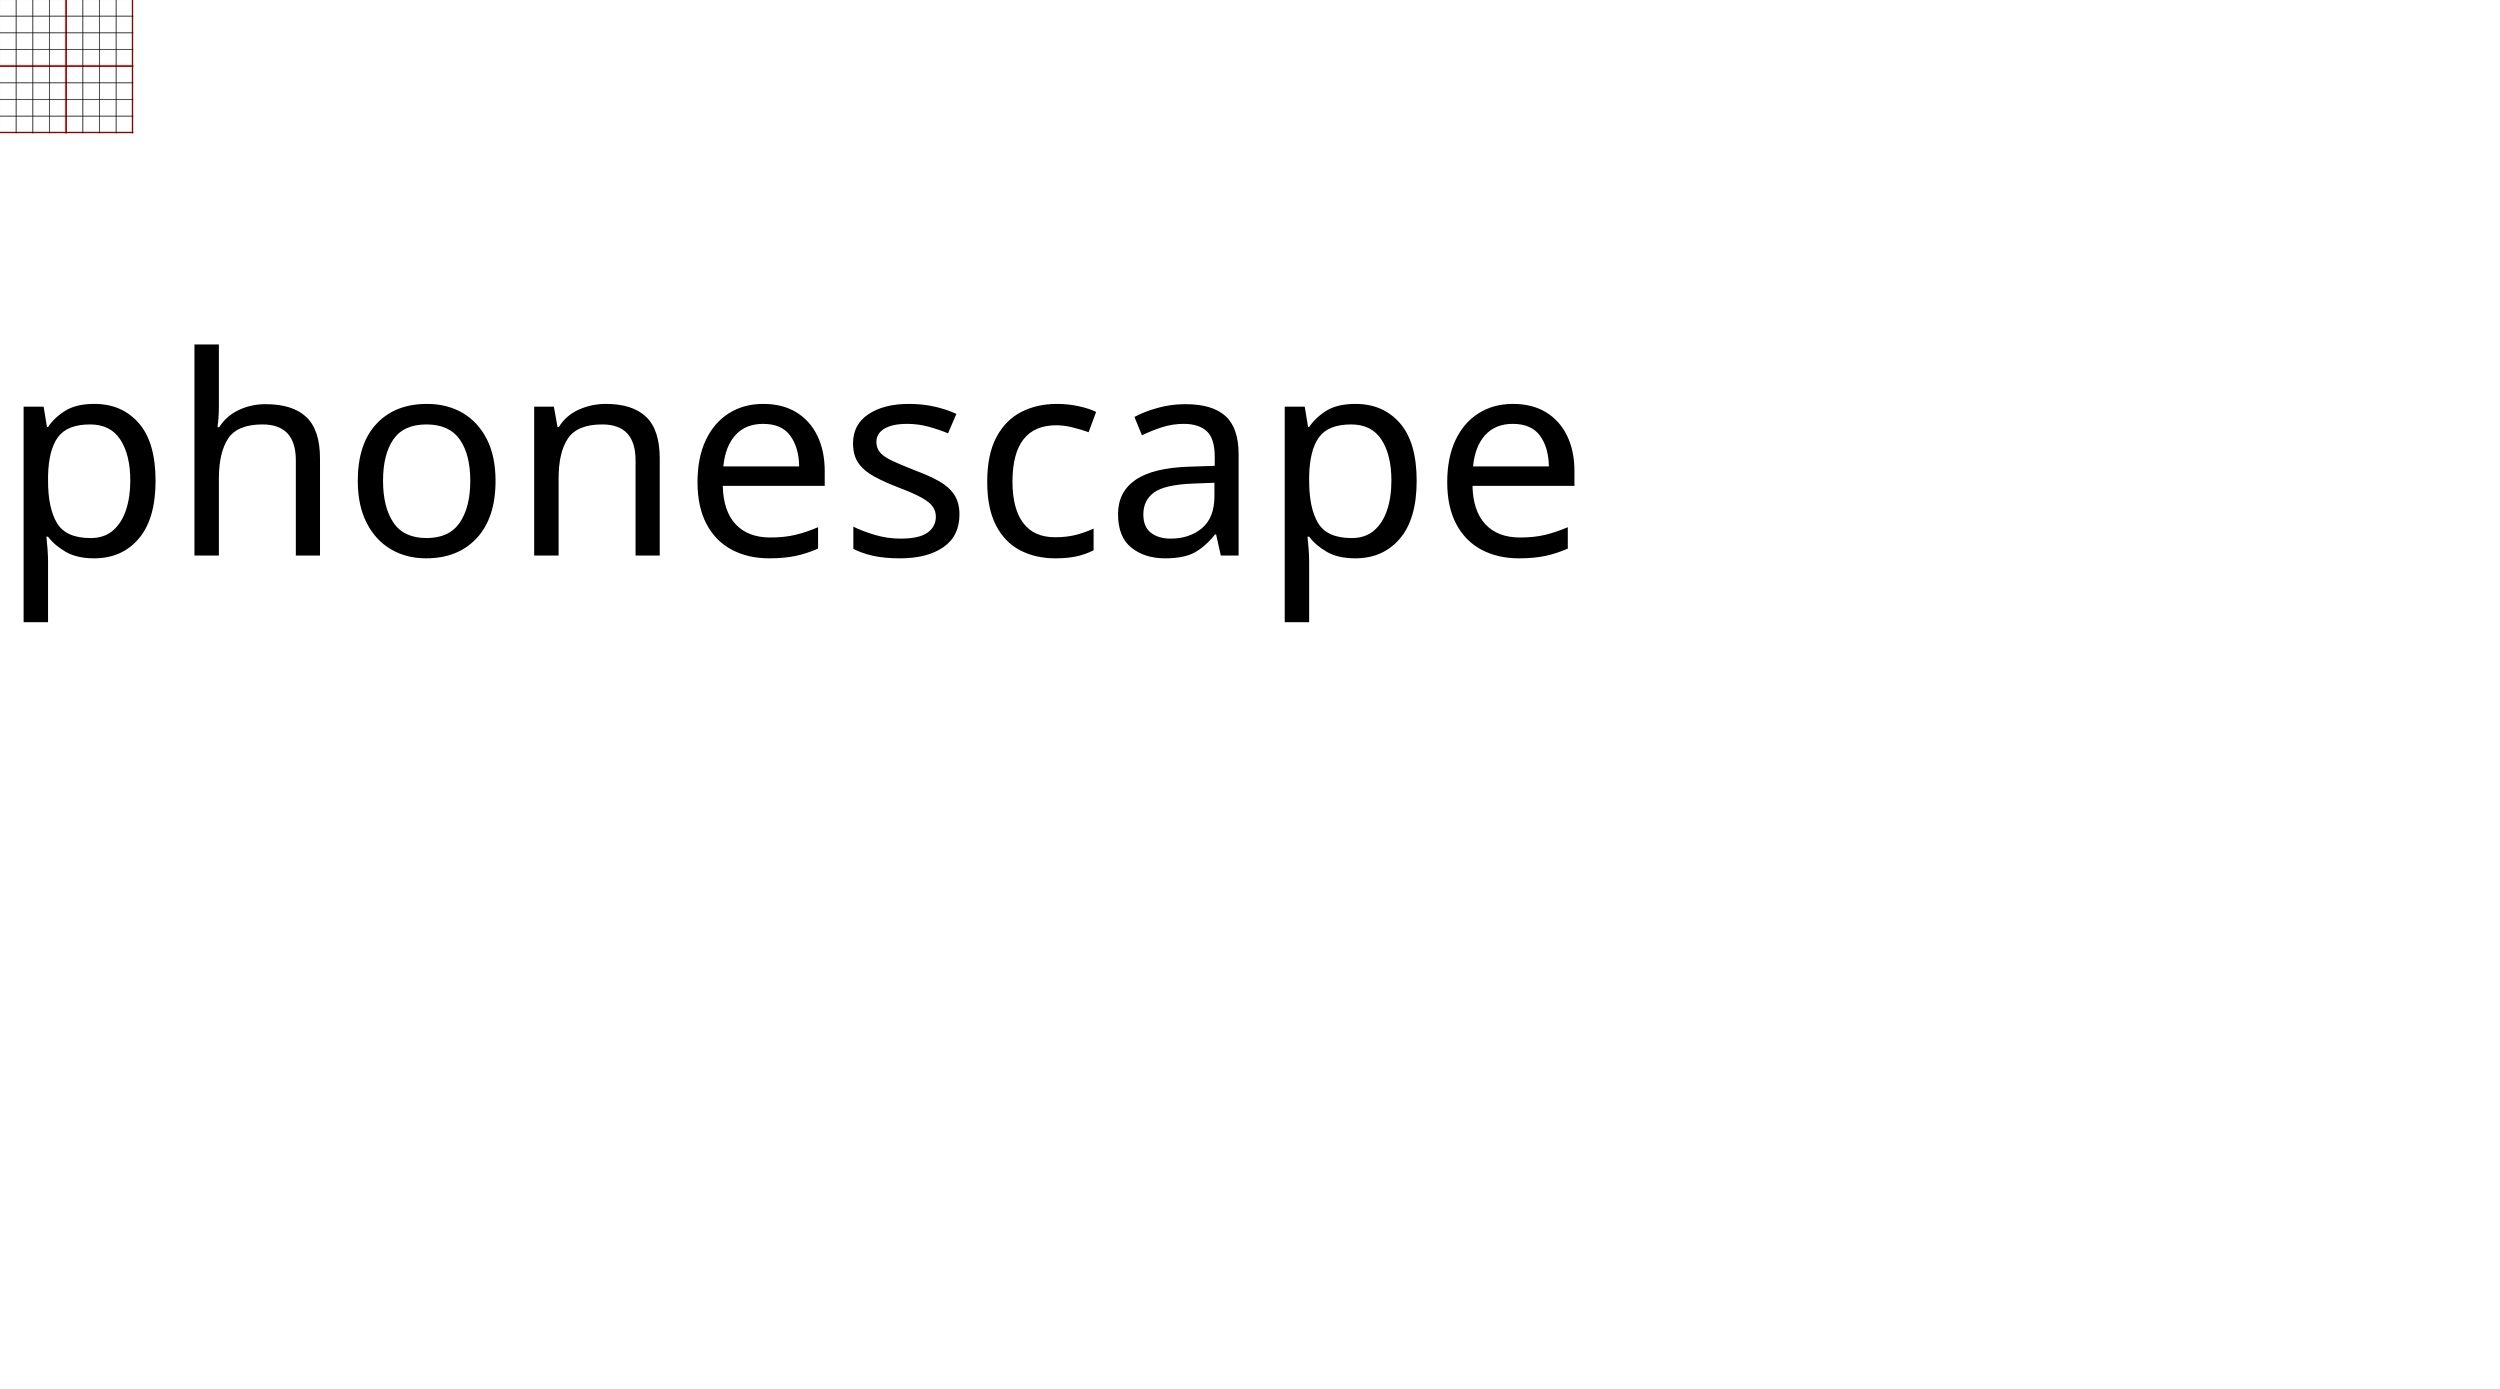
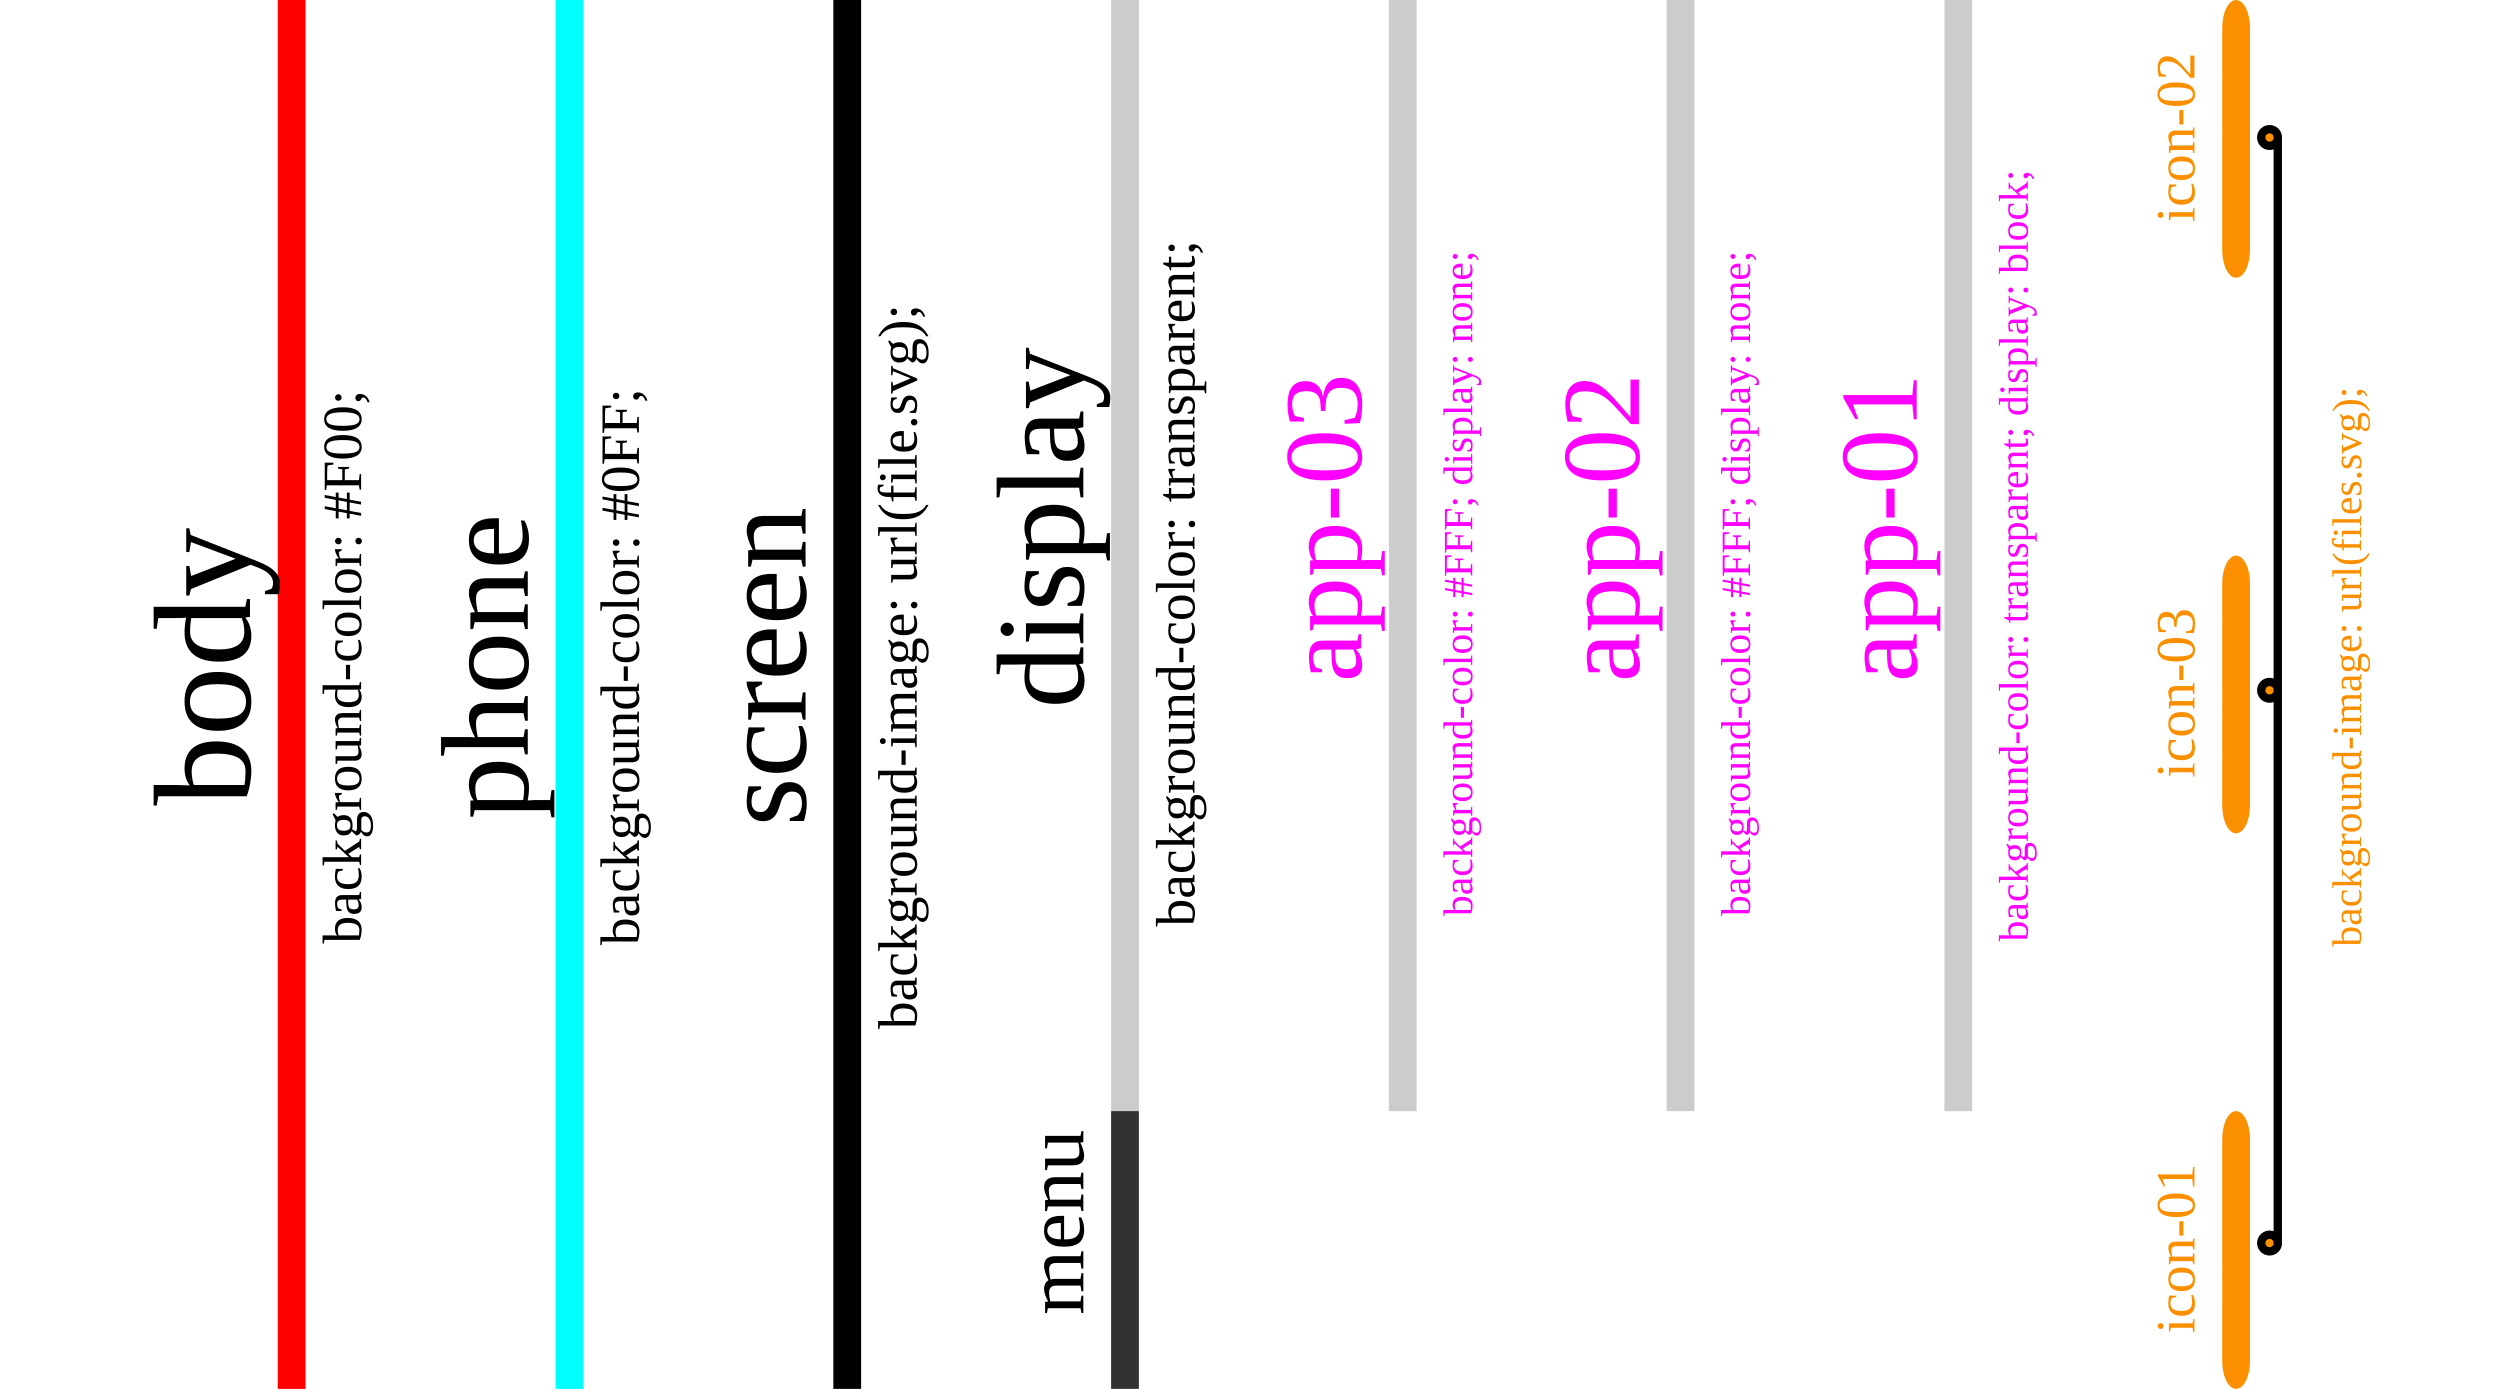
<svg xmlns="http://www.w3.org/2000/svg" version="1.1" viewBox="0 0 900 500" width="900" height="500" id="home-icon">
-   <text font-size="100px" x="0" y="200" font-family="IndieFlower">phonescape</text>
+   <g>
+     <rect x="100" y="0" width="10px" height="500px" fill="#F00" />
+     <text x="100" y="250" text-anchor="middle" font-size="50" transform="rotate(270,90,250)">body</text>
+     <text x="140" y="250" text-anchor="middle" font-size="20" transform="rotate(270,130,250)">background-color: #F00;</text>
+   </g>
+   <g>
+     <rect x="200" y="0" width="10px" height="500px" fill="#0FF" />
+     <text x="200" y="250" text-anchor="middle" font-size="45" transform="rotate(270,190,250)">phone</text>
+     <text x="240" y="250" text-anchor="middle" font-size="20" transform="rotate(270,230,250)">background-color: #0FF;</text>
+   </g>
+   <g>
+     <rect x="300" y="0" width="10px" height="500px" fill="#000" />
+     <text x="300" y="250" text-anchor="middle" font-size="45" transform="rotate(270,290,250)">screen</text>
+     <text x="340" y="250" text-anchor="middle" font-size="20" transform="rotate(270,330,250)">background-image: url(file.svg);</text>
+   </g>
+   <g>
+     <rect x="400" y="0" width="10px" height="400px" fill="#CCC" />
+     <text x="450" y="250" text-anchor="middle" font-size="45" transform="rotate(270,390,250)">display</text>
+     <text x="470" y="250" text-anchor="middle" font-size="20" transform="rotate(270,430,250)">background-color: transparent;</text>
+     <rect x="400" y="400" width="10px" height="100px" fill="#323232" />
+     <text x="200" y="250" text-anchor="middle" font-size="30" transform="rotate(270,390,250)">menu</text>
+   </g>
+   <g fill="#F0F">
+     <rect x="500" y="0" width="10px" height="400px" fill="#CCC" />
+     <text x="550" y="250" text-anchor="middle" font-size="40" transform="rotate(270,490,250)">app-03</text>
+     <text x="570" y="250" text-anchor="middle" font-size="15" transform="rotate(270,530,250)">background-color: #FFF; display: none;</text>
+   </g>
+   <g fill="#F0F">
+     <rect x="600" y="0" width="10px" height="400px" fill="#CCC" />
+     <text x="650" y="250" text-anchor="middle" font-size="40" transform="rotate(270,590,250)">app-02</text>
+     <text x="670" y="250" text-anchor="middle" font-size="15" transform="rotate(270,630,250)">background-color: #FFF; display: none;</text>
+   </g>
+   <g fill="#F0F">
+     <rect x="700" y="0" width="10px" height="400px" fill="#CCC" />
+     <text x="750" y="250" text-anchor="middle" font-size="40" transform="rotate(270,690,250)">app-01</text>
+     <text x="780" y="250" text-anchor="middle" font-size="15" transform="rotate(270,730,250)">background-color: transparent; display: block;</text>
+   </g>
+   <g fill="#FA9000">
+     <rect x="800" y="0" width="10px" height="100px" fill="#" rx="10" />
+     <text x="960" y="250" text-anchor="" font-size="20" transform="rotate(270,790,250)">icon-02</text>
+     <rect x="800" y="200" width="10px" height="100px" fill="#" rx="10" />
+     <text x="760" y="250" text-anchor="" font-size="20" transform="rotate(270,790,250)">icon-03</text>
+     <rect x="800" y="400" width="10px" height="100px" fill="#" rx="10" />
+     <text x="560" y="250" text-anchor="" font-size="20" transform="rotate(270,790,250)">icon-01</text>
+     <text x="860" y="250" text-anchor="middle" font-size="15" transform="rotate(270,850,250)">background-image: url(files.svg);</text>
+     <path stroke="#000" stroke-width="3px" d="M820,50 a3,3 0 1,1 0,-1 v200 a3,3 0 1,1 0,-1 v200 a3,3 0 1,1 0,-1" />
+   </g>
  <defs>
-     <pattern id="grid10" x="0" y="0" width="12.5%" height="12.5%">
-       <path fill="none" stroke="#000" stroke-width="0.5" d="M0,6 6,6 6,0" />
+     <pattern id="grid10" x="0" y="0" width="11.11%" height="20%">
+       <path fill="none" stroke="#000" stroke-width="3" d="M0,100 100,100 100,0" />
    </pattern>
  </defs>
  <defs>
-     <pattern id="grid24" x="0" y="0" width="50%" height="50%">
-       <path fill="none" stroke="#F00" stroke-width="1" d="M0,24 24,24 24,0" />
+     <pattern id="grid24" x="0" y="0" width="5.56%" height="10%">
+       <path fill="none" stroke="#F00" stroke-width="1" d="M0,50 50,50 50,0" />
    </pattern>
  </defs>
-   <rect x="0" y="0" width="48" height="48" fill="url(#grid24)" />
-   <rect x="0" y="0" width="48" height="48" fill="url(#grid10)" />
  <style type="text/css">
- 		@font-face {
- 		   font-family: "IndieFlower";
- 		   src: url( "fonts/Indie_Flower/IndieFlower.ttf" ) format( "truetype" );
- 		}
- 	</style>
+         @font-face {
+ 	       font-family: "IndieFlower";
+ 	       src: url( "website/fonts/Indie_Flower/IndieFlower.ttf" ) format( "truetype" );
+         }
+     </style>
</svg>
